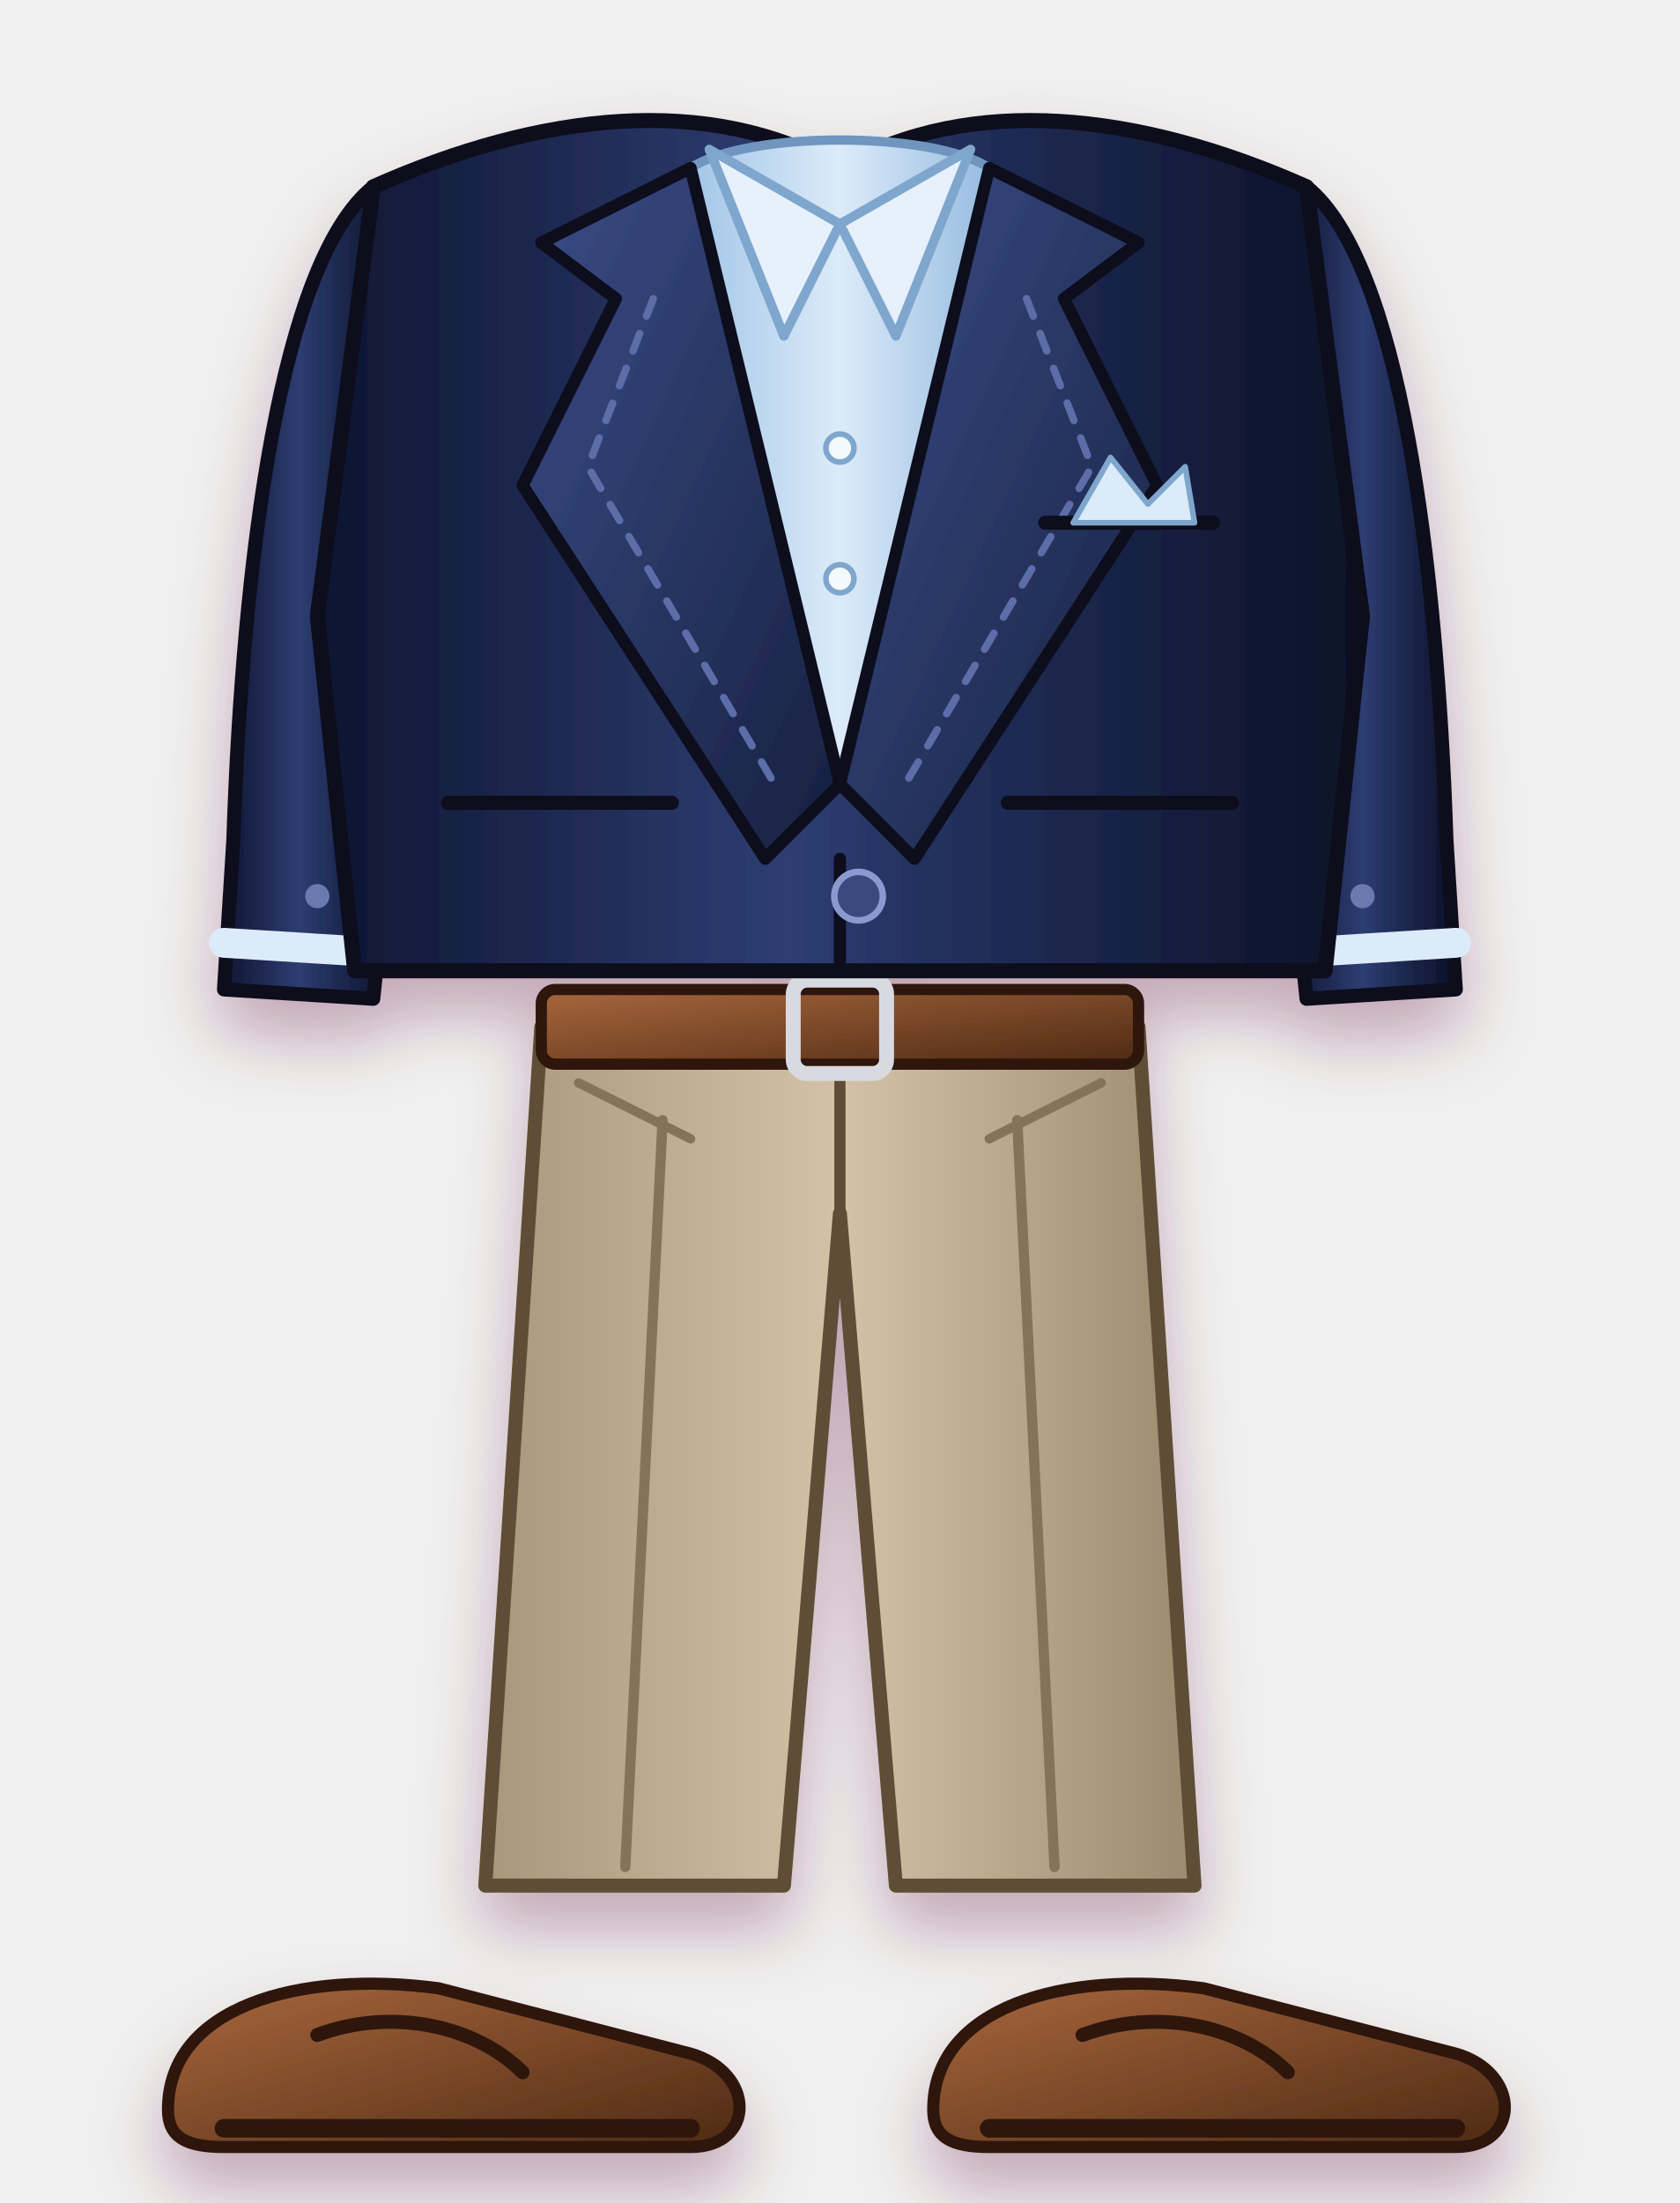
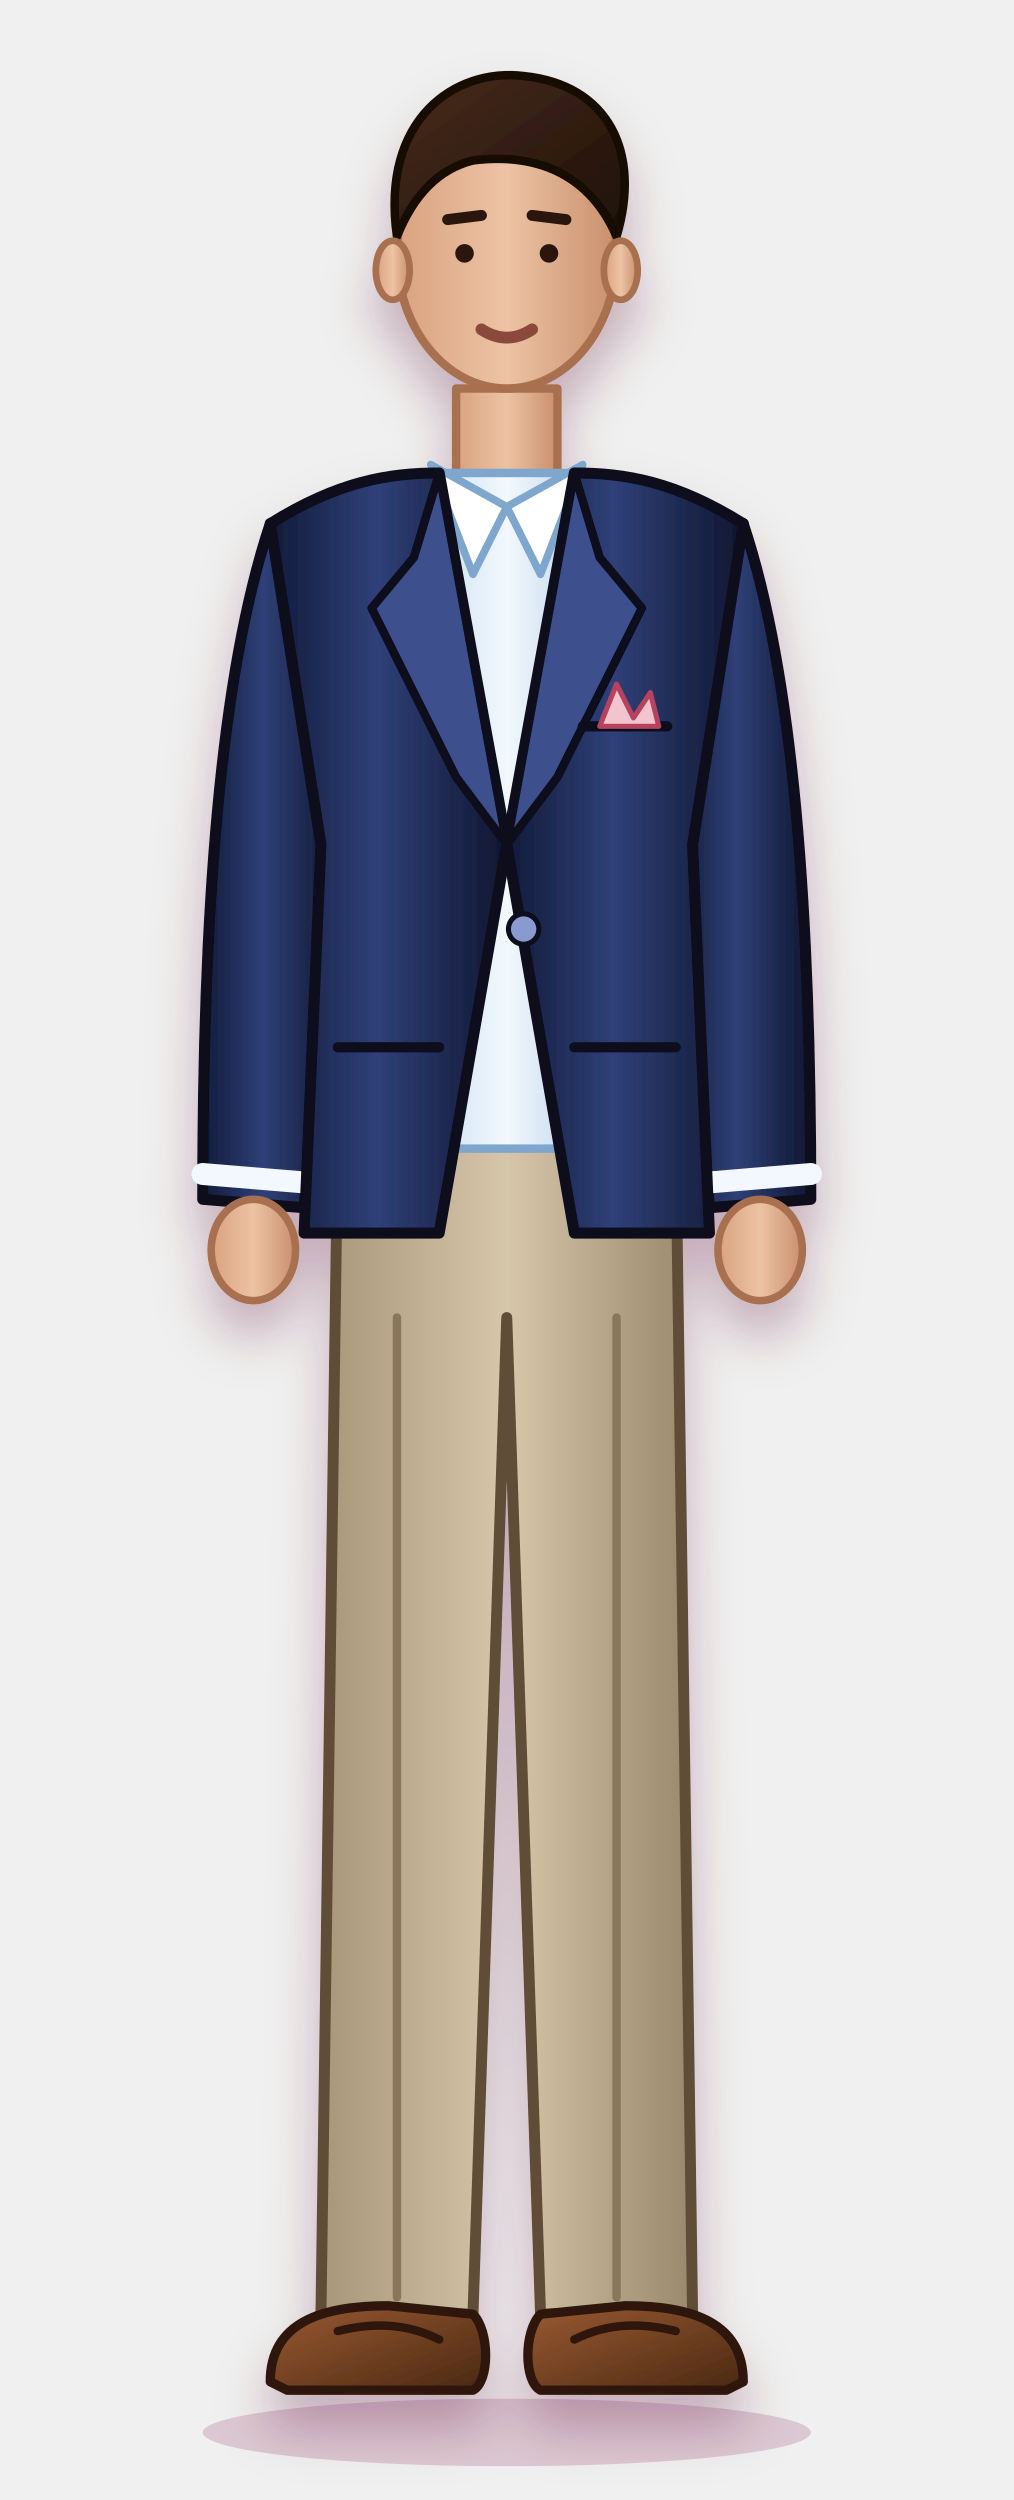
- <svg xmlns="http://www.w3.org/2000/svg" viewBox="10 8 180 236" fill="none">
+ <svg xmlns="http://www.w3.org/2000/svg" viewBox="20 4 120 296" fill="none">
  <defs>
-     <linearGradient id="mBlazer" x1="0" y1="0" x2="1" y2="0">
-       <stop offset="0" stop-color="#0E1530" />
-       <stop offset="0.45" stop-color="#2E3D72" />
-       <stop offset="0.6" stop-color="#22305C" />
-       <stop offset="1" stop-color="#0B1026" />
+     <linearGradient id="hSkin" x1="0" y1="0" x2="1" y2="0">
+       <stop offset="0" stop-color="#D9A27F" />
+       <stop offset="0.5" stop-color="#ECC3A4" />
+       <stop offset="1" stop-color="#C98F6C" />
    </linearGradient>
-     <linearGradient id="mLapel" x1="0" y1="0" x2="1" y2="1">
-       <stop offset="0" stop-color="#3B4D88" />
-       <stop offset="1" stop-color="#16203F" />
+     <linearGradient id="hHair" x1="0" y1="0" x2="1" y2="1">
+       <stop offset="0" stop-color="#4A2C1C" />
+       <stop offset="1" stop-color="#1C0F08" />
    </linearGradient>
-     <linearGradient id="mShirt" x1="0" y1="0" x2="1" y2="0">
-       <stop offset="0" stop-color="#A2C6E8" />
-       <stop offset="0.5" stop-color="#DCEBF9" />
-       <stop offset="1" stop-color="#97BCE0" />
+     <linearGradient id="hBlazer" x1="0" y1="0" x2="1" y2="0">
+       <stop offset="0" stop-color="#121B3A" />
+       <stop offset="0.45" stop-color="#2F4078" />
+       <stop offset="1" stop-color="#0F1630" />
    </linearGradient>
-     <linearGradient id="mChino" x1="0" y1="0" x2="1" y2="0">
-       <stop offset="0" stop-color="#A9967B" />
-       <stop offset="0.5" stop-color="#D3C2A6" />
-       <stop offset="1" stop-color="#9C8A6F" />
+     <linearGradient id="hShirt" x1="0" y1="0" x2="1" y2="0">
+       <stop offset="0" stop-color="#C9DDF0" />
+       <stop offset="0.5" stop-color="#F2F8FD" />
+       <stop offset="1" stop-color="#BBD2EA" />
    </linearGradient>
-     <linearGradient id="mLeather" x1="0" y1="0" x2="1" y2="1">
-       <stop offset="0" stop-color="#A8673D" />
-       <stop offset="1" stop-color="#4E2A14" />
+     <linearGradient id="hPant" x1="0" y1="0" x2="1" y2="0">
+       <stop offset="0" stop-color="#A8957A" />
+       <stop offset="0.5" stop-color="#D6C6AA" />
+       <stop offset="1" stop-color="#9A876C" />
    </linearGradient>
-     <filter id="mShadow" x="-20%" y="-10%" width="140%" height="130%">
-       <feDropShadow dx="0" dy="4" stdDeviation="3.5" flood-color="#5A1030" flood-opacity="0.3" />
+     <linearGradient id="hShoe" x1="0" y1="0" x2="1" y2="1">
+       <stop offset="0" stop-color="#9A5A32" />
+       <stop offset="1" stop-color="#4A2812" />
+     </linearGradient>
+     <filter id="hSh" x="-30%" y="-10%" width="160%" height="125%">
+       <feDropShadow dx="0" dy="4" stdDeviation="3" flood-color="#5A1030" flood-opacity="0.28" />
    </filter>
  </defs>
-   <g filter="url(#mShadow)" stroke-linejoin="round" stroke-linecap="round">
-     <path d="M68 118 L132 118 L138 210 L106 210 L100 138 L94 210 L62 210 Z" fill="url(#mChino)" stroke="#5E4E37" stroke-width="1.5" />
-     <path d="M81 128 L77 208 M119 128 L123 208" stroke="#857258" stroke-width="1.1" />
-     <path d="M100 138 L100 122" stroke="#5E4E37" stroke-width="1.2" />
-     <path d="M72 124 L84 130 M128 124 L116 130" stroke="#857258" stroke-width="1" />
-     <rect x="68" y="114" width="64" height="8" rx="1.5" fill="url(#mLeather)" stroke="#2E170A" stroke-width="1.2" />
-     <rect x="95" y="113" width="10" height="10" rx="1.5" fill="none" stroke="#D9D9E2" stroke-width="1.6" />
-     <path d="M50 28 C40 36 36 68 35 98 L34 114 L50 115 L52 96 Z" fill="url(#mBlazer)" stroke="#070B1C" stroke-width="1.5" />
-     <path d="M150 28 C160 36 164 68 165 98 L166 114 L150 115 L148 96 Z" fill="url(#mBlazer)" stroke="#070B1C" stroke-width="1.5" />
-     <path d="M34 109 L50 110 M166 109 L150 110" stroke="#DCEBF9" stroke-width="3.2" />
-     <circle cx="44" cy="104" r="1.3" fill="#6A7AB0" />
-     <circle cx="156" cy="104" r="1.3" fill="#6A7AB0" />
-     <path d="M50 28 C68 20 86 18 100 26 C114 18 132 20 150 28 L156 74 L152 112 L48 112 L44 74 Z" fill="url(#mBlazer)" stroke="#070B1C" stroke-width="1.6" />
-     <path d="M84 26 L100 92 L116 26 C110 22 90 22 84 26 Z" fill="url(#mShirt)" stroke="#6F96BF" stroke-width="1" />
-     <path d="M86 24 L94 44 L100 32 Z" fill="#E6F1FB" stroke="#7FA6CC" stroke-width="1" />
-     <path d="M114 24 L106 44 L100 32 Z" fill="#E6F1FB" stroke="#7FA6CC" stroke-width="1" />
-     <circle cx="100" cy="56" r="1.5" fill="#F4F9FD" stroke="#7FA6CC" stroke-width="0.6" />
-     <circle cx="100" cy="70" r="1.5" fill="#F4F9FD" stroke="#7FA6CC" stroke-width="0.6" />
-     <path d="M84 26 L100 92 L92 100 L66 60 L76 40 L68 34 Z" fill="url(#mLapel)" stroke="#070B1C" stroke-width="1.3" />
-     <path d="M116 26 L100 92 L108 100 L134 60 L124 40 L132 34 Z" fill="url(#mLapel)" stroke="#070B1C" stroke-width="1.3" />
-     <path d="M80 40 L73 58 L93 92" stroke="#5B6DA8" stroke-width="0.8" stroke-dasharray="2 2" />
-     <path d="M120 40 L127 58 L107 92" stroke="#5B6DA8" stroke-width="0.8" stroke-dasharray="2 2" />
-     <path d="M100 100 L100 112" stroke="#070B1C" stroke-width="1.3" />
-     <circle cx="102" cy="104" r="2.6" fill="#3A4A7E" stroke="#8A9AD0" stroke-width="0.7" />
-     <path d="M122 64 L140 64" stroke="#070B1C" stroke-width="1.5" />
-     <path d="M125 64 L129 57 L133 62 L137 58 L138 64 Z" fill="#DCEBF9" stroke="#7FA6CC" stroke-width="0.6" />
-     <path d="M58 94 L82 94 M118 94 L142 94" stroke="#070B1C" stroke-width="1.5" />
-     <path d="M28 234 C28 223 42 219 57 221 L84 228 C91 230 91 238 84 238 L34 238 C30 238 28 237 28 234 Z" fill="url(#mLeather)" stroke="#2E170A" stroke-width="1.3" />
-     <path d="M44 226 C52 223 61 225 66 230" stroke="#2E170A" stroke-width="1.5" />
-     <path d="M34 236 L84 236" stroke="#2E170A" stroke-width="2" />
-     <path d="M110 234 C110 223 124 219 139 221 L166 228 C173 230 173 238 166 238 L116 238 C112 238 110 237 110 234 Z" fill="url(#mLeather)" stroke="#2E170A" stroke-width="1.3" />
-     <path d="M126 226 C134 223 143 225 148 230" stroke="#2E170A" stroke-width="1.5" />
-     <path d="M116 236 L166 236" stroke="#2E170A" stroke-width="2" />
+   <ellipse cx="80" cy="292" rx="36" ry="4" fill="#7A1248" opacity="0.18" />
+   <g filter="url(#hSh)" stroke-linejoin="round" stroke-linecap="round">
+     <path d="M60 138 L100 138 L102 278 L84 278 L80 160 L76 278 L58 278 Z" fill="url(#hPant)" stroke="#5E4E37" stroke-width="1.3" />
+     <path d="M67 160 L67 276 M93 160 L93 276" stroke="#8A7659" stroke-width="1" />
+     <path d="M52 286 C52 279 58 277 66 277 L76 278 C78 280 78 286 76 287 L54 287 Z" fill="url(#hShoe)" stroke="#2E170A" stroke-width="1.1" />
+     <path d="M84 278 L94 277 C102 277 108 279 108 286 L106 287 L84 287 C82 286 82 280 84 278 Z" fill="url(#hShoe)" stroke="#2E170A" stroke-width="1.1" />
+     <path d="M60 280 C64 279 68 279 72 281 M88 281 C92 279 96 279 100 280" stroke="#2E170A" stroke-width="1" />
+     <path d="M74 50 L74 62 L86 62 L86 50 Z" fill="url(#hSkin)" stroke="#A8704F" stroke-width="1" />
+     <path d="M70 60 L90 60 L88 140 L72 140 Z" fill="url(#hShirt)" stroke="#7FA6CC" stroke-width="1" />
+     <path d="M71 59 L76 72 L80 64 Z M89 59 L84 72 L80 64 Z" fill="#FFFFFF" stroke="#7FA6CC" stroke-width="0.9" />
+     <path d="M52 66 C46 84 44 112 44 146 L56 147 L60 100 Z" fill="url(#hBlazer)" stroke="#070B1C" stroke-width="1.3" />
+     <path d="M108 66 C114 84 116 112 116 146 L104 147 L100 100 Z" fill="url(#hBlazer)" stroke="#070B1C" stroke-width="1.3" />
+     <path d="M44 143 L56 144 M116 143 L104 144" stroke="#F2F8FD" stroke-width="2.6" />
+     <ellipse cx="50" cy="152" rx="5" ry="6" fill="url(#hSkin)" stroke="#A8704F" stroke-width="0.9" />
+     <ellipse cx="110" cy="152" rx="5" ry="6" fill="url(#hSkin)" stroke="#A8704F" stroke-width="0.9" />
+     <path d="M52 66 C60 61 66 60 72 60 L80 104 L72 150 L56 150 L58 104 Z" fill="url(#hBlazer)" stroke="#070B1C" stroke-width="1.3" />
+     <path d="M108 66 C100 61 94 60 88 60 L80 104 L88 150 L104 150 L102 104 Z" fill="url(#hBlazer)" stroke="#070B1C" stroke-width="1.3" />
+     <path d="M72 60 L80 104 L74 96 L64 76 L69 70 Z" fill="#3C4F8C" stroke="#070B1C" stroke-width="1" />
+     <path d="M88 60 L80 104 L86 96 L96 76 L91 70 Z" fill="#3C4F8C" stroke="#070B1C" stroke-width="1" />
+     <circle cx="82" cy="114" r="1.8" fill="#8A9AD0" stroke="#070B1C" stroke-width="0.6" />
+     <path d="M60 128 L72 128 M88 128 L100 128 M89 90 L99 90" stroke="#070B1C" stroke-width="1.2" />
+     <path d="M91 90 L93 85 L95 89 L97 86 L98 90 Z" fill="#F2C4CE" stroke="#B5425E" stroke-width="0.6" />
+     <ellipse cx="80" cy="34" rx="13" ry="16" fill="url(#hSkin)" stroke="#A8704F" stroke-width="1" />
+     <path d="M67 32 C65 18 74 12 82 13 C92 14 96 22 93 32 C90 25 84 22 76 23 C72 24 69 27 67 32 Z" fill="url(#hHair)" stroke="#120804" stroke-width="1" />
+     <ellipse cx="66.5" cy="36" rx="2" ry="3.5" fill="url(#hSkin)" stroke="#A8704F" stroke-width="0.8" />
+     <ellipse cx="93.5" cy="36" rx="2" ry="3.5" fill="url(#hSkin)" stroke="#A8704F" stroke-width="0.8" />
+     <path d="M73 30 L77 29.5 M83 29.5 L87 30" stroke="#2A160C" stroke-width="1.3" />
+     <circle cx="75" cy="34" r="1.1" fill="#2A160C" />
+     <circle cx="85" cy="34" r="1.1" fill="#2A160C" />
+     <path d="M77 43 C79 44.3 81 44.3 83 43" stroke="#8A4A3A" stroke-width="1.4" />
  </g>
</svg>
